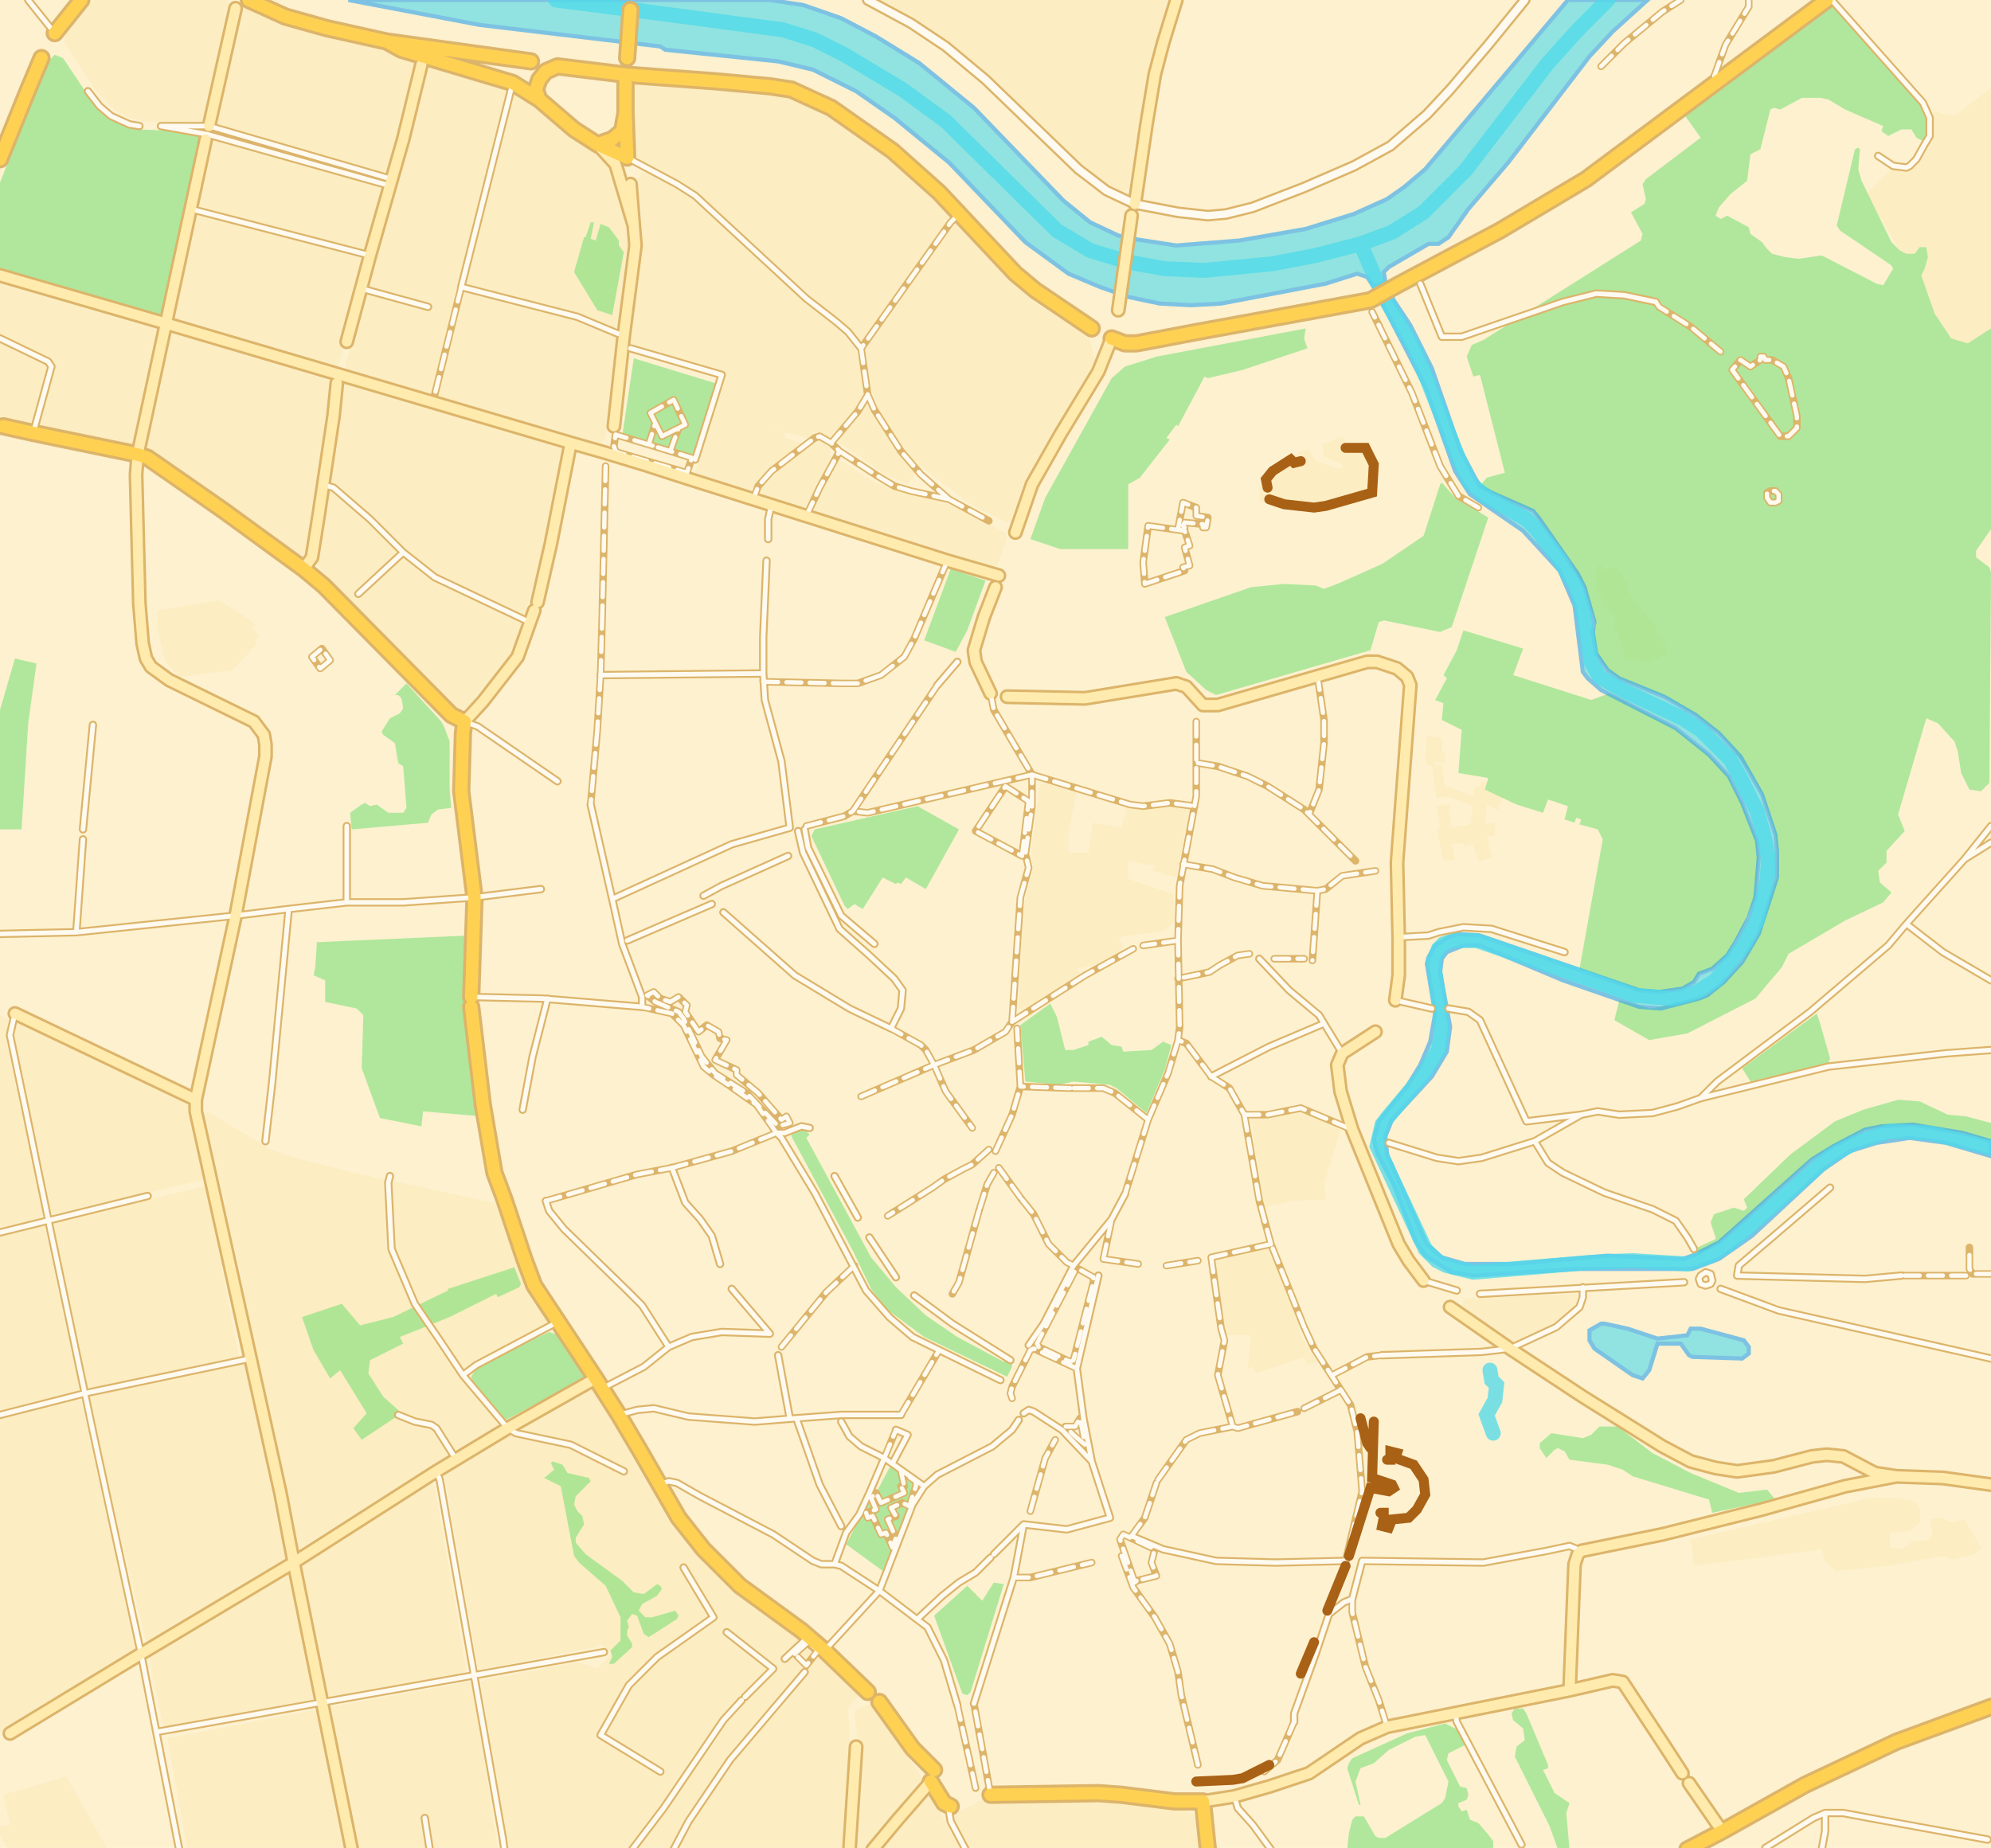
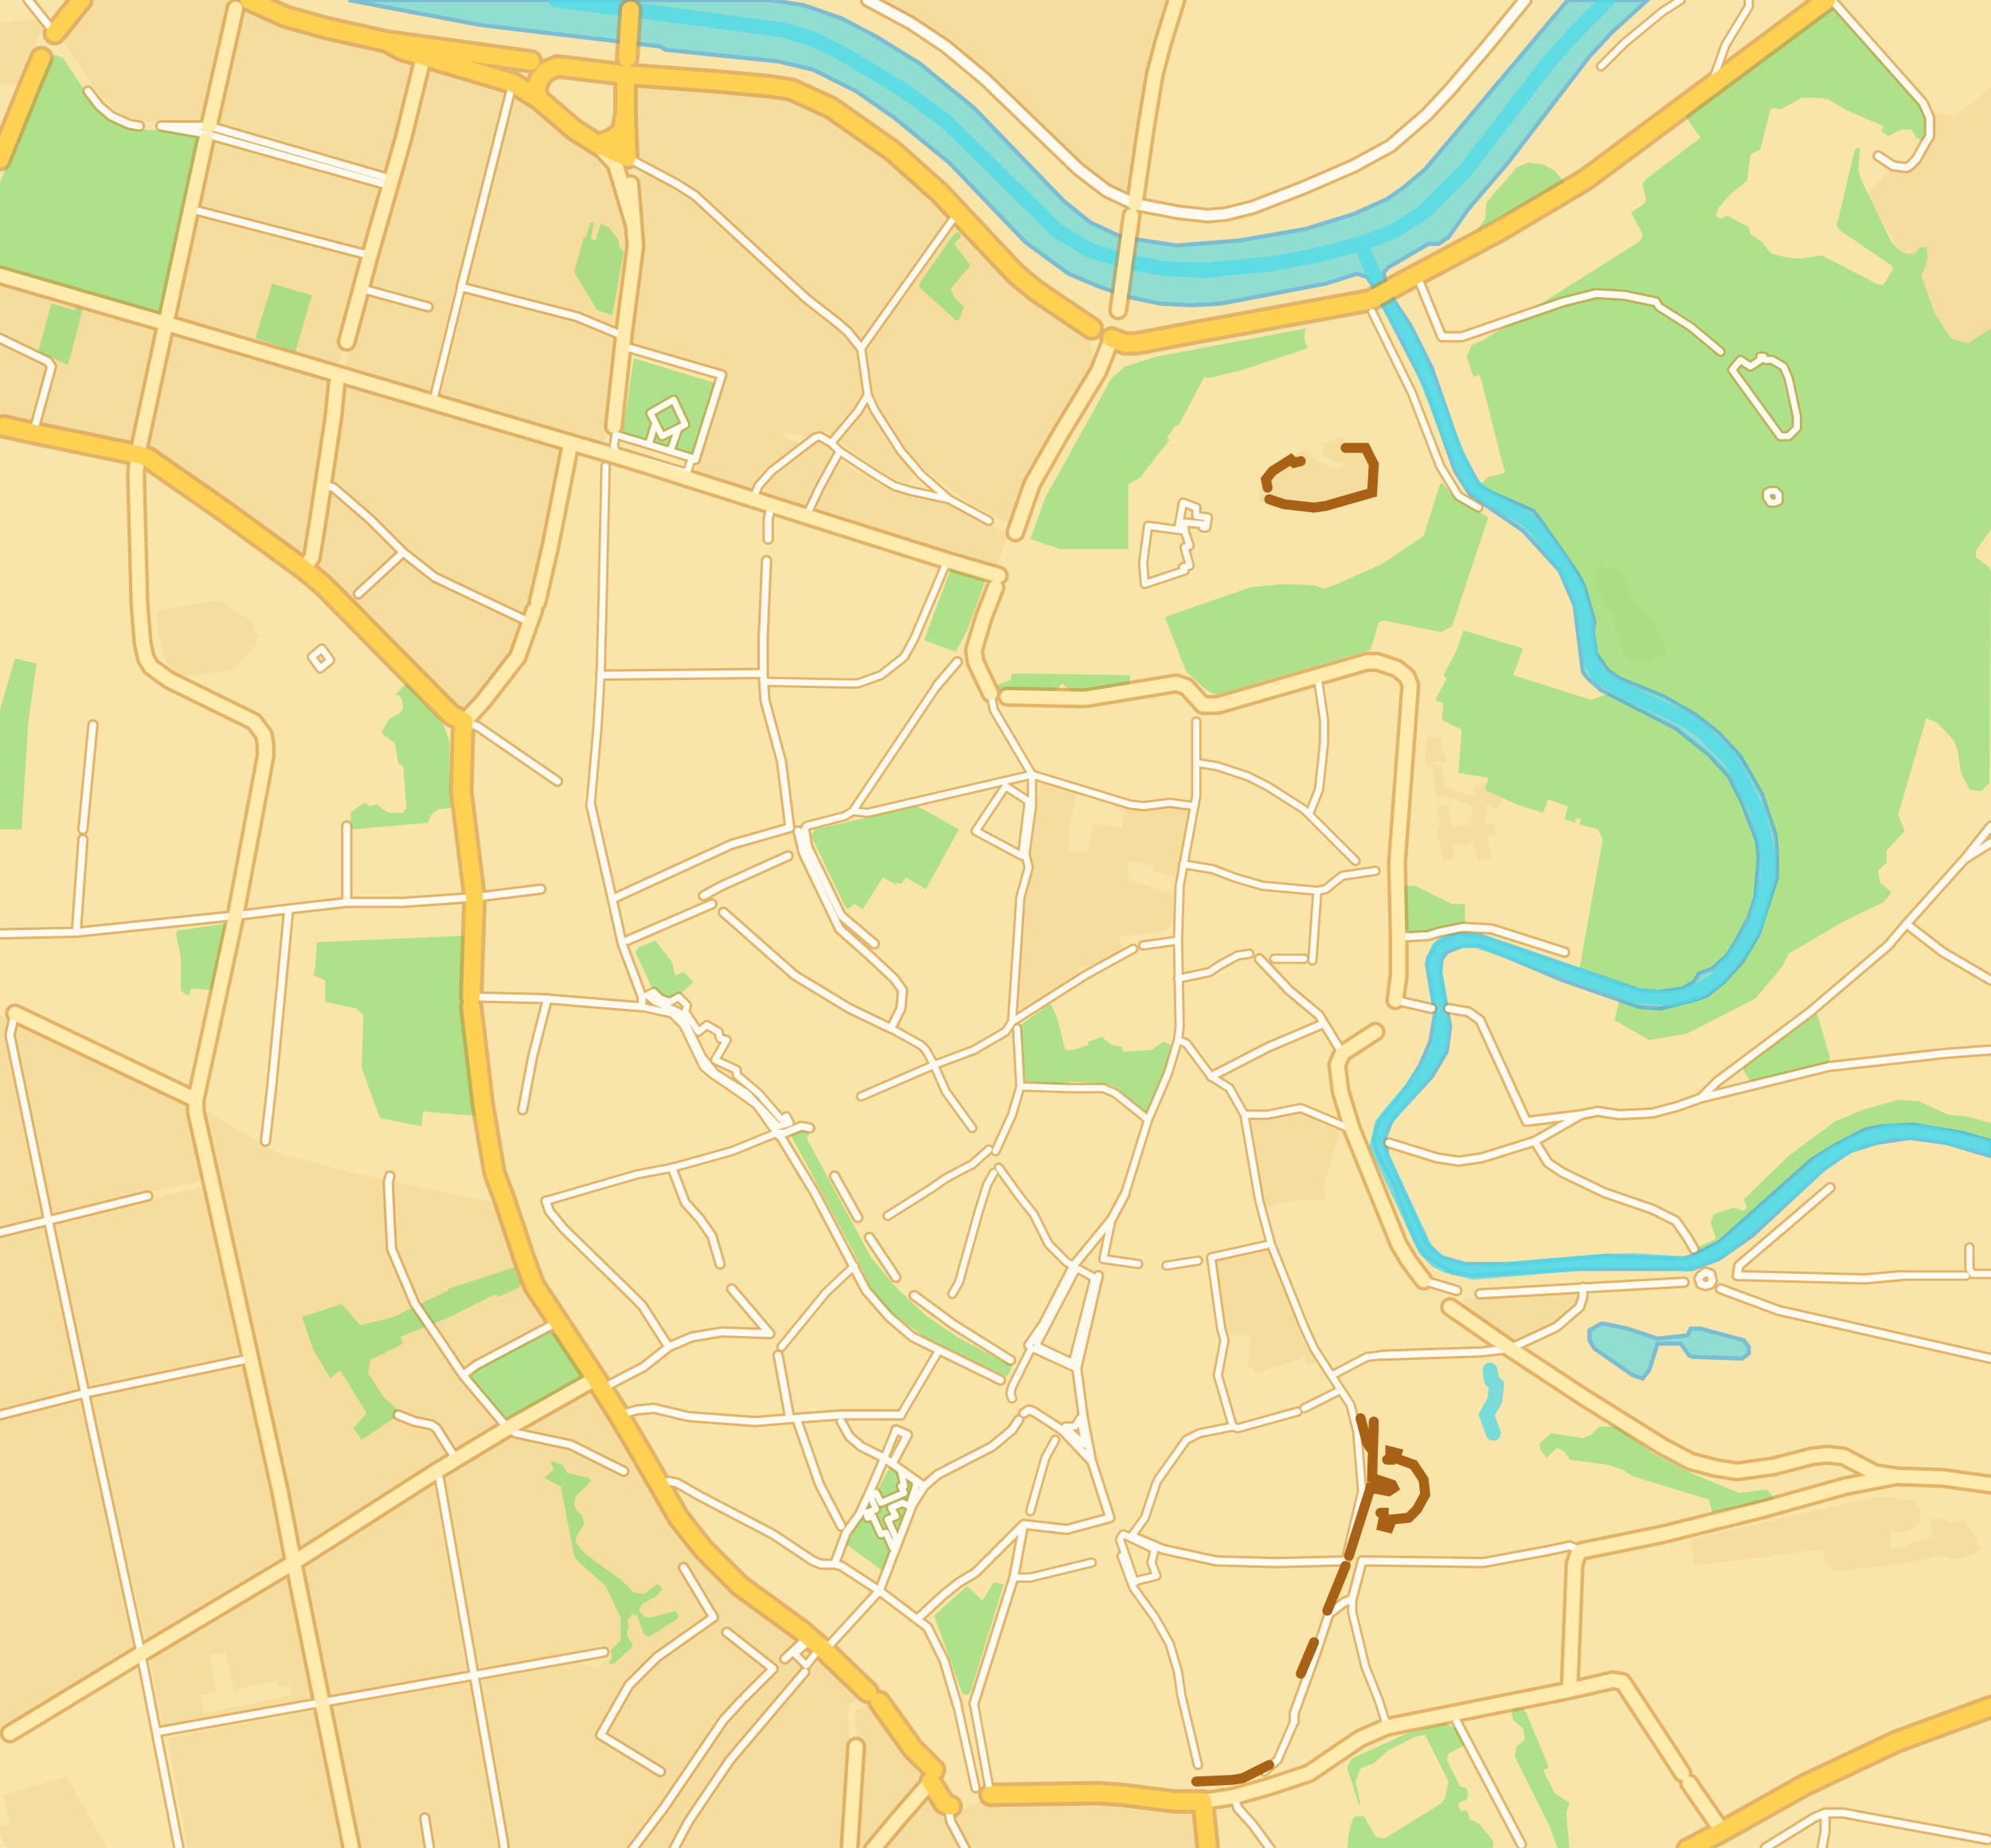
<svg xmlns="http://www.w3.org/2000/svg" viewBox="0 0 1200 1114" width="1200" height="1114">
-   <style>.pp{fill:#fdf1cf}.block{fill:#f9e4a9;opacity:.34}.sand{fill:#ecce8d;opacity:.55}.green{fill:#64de6a;opacity:.5}.grave{fill:#3ab055;opacity:.34}.plaza{fill:#ecce8d;opacity:.75}.water{fill:#4ddaea;opacity:.62;stroke:#2ea5ef;stroke-width:2.5}.river{fill:none;stroke:#4ddaea;stroke-width:9;stroke-linecap:round;opacity:.75}.cs,.rd{fill:none;stroke-linecap:round;stroke-linejoin:round}.cs{stroke:#dcb46a}.cs .r0{stroke-width:13}.cs .r1{stroke-width:11}.cs .r2{stroke-width:9}.cs .r3{stroke-width:7}.cs .r4{stroke-width:5}.cs .r5{stroke-width:4.5}.rd .r0{stroke:#ffd152;stroke-width:9}.rd .r1{stroke:#ffd152;stroke-width:7.5}.rd .r2{stroke:#ffebad;stroke-width:6}.rd .r3{stroke:#fffaf0;stroke-width:4.4}.rd .r4{stroke:#fffaf0;stroke-width:2.8}.rd .r5{stroke:#fffaf0;stroke-width:2.6;stroke-dasharray:9 5}.rail{fill:none;stroke:#957128;stroke-width:4}.tie{fill:none;stroke:#fffaf0;stroke-width:2.2;stroke-dasharray:7 7}.wall{fill:none;stroke:#a86115;stroke-width:6;stroke-linecap:round}</style>
+   <style>.pp{fill:#f9e4a9}.block{fill:#ecce8d;opacity:.34}.old{fill:#ecce8d;opacity:.62;stroke:#ce8327;stroke-width:4;stroke-dasharray:14 8}.sand{fill:#ecce8d;opacity:.55}.green{fill:#64de6a;opacity:.5}.grave{fill:#3ab055;opacity:.34}.plaza{fill:#ecce8d;opacity:.75}.water{fill:#4ddaea;opacity:.62;stroke:#2ea5ef;stroke-width:2.5}.river{fill:none;stroke:#4ddaea;stroke-width:9;stroke-linecap:round;opacity:.75}.cs,.rd{fill:none;stroke-linecap:round;stroke-linejoin:round}.cs{stroke:#ce8327;opacity:.5}.cs .r0{stroke-width:16.89}.cs .r1{stroke-width:14.78}.cs .r2{stroke-width:12.14}.cs .r3{stroke-width:9.5}.cs .r4{stroke-width:6.97}.cs .r5{stroke-width:6.33}.rd .r0{stroke:#ffd152;stroke-width:11.61}.rd .r1{stroke:#ffd152;stroke-width:10.03}.rd .r2{stroke:#ffebad;stroke-width:7.92}.rd .r3{stroke:#fffaf0;stroke-width:5.91}.rd .r4{stroke:#fffaf0;stroke-width:4.01}.rd .r5{stroke:#fffaf0;stroke-width:3.59}.rail{fill:none;stroke:#957128;stroke-width:4.22}.tie{fill:none;stroke:#fffaf0;stroke-width:2.32;stroke-dasharray:7 7}.wall{fill:none;stroke:#a86115;stroke-width:6;stroke-linecap:round}</style>
  <defs>
    <path id="r5" d="M476 677l-2-4-3 2-14-16-13-11 0-3-13-6 7-12-4-1-1-4-7-4-5 4-8-12 1-4-5-5-5 3-6-2-4-4-4 2 5 4 14 6 3 4 11 23 8 10 19 12 19 20 7-2M525 903l3 7-6 2 1 3 3-1 5 11 3-1 4 9 2-6-5-11 5-2-3-5 7-3 4 2 4-12 0-3-9-6 2 9-2 0 2 4-14 6-3-6-3 3M811 941l10-42-3-36-4-16-22-34-6-13M1049 217l6 4 6-4 0-2 2 0 1 2 4 0 7 4 3 7 5 23 0 7-5 5-5 0-29-40 5-6M626 812l-1-2 23-44 2-1 9 5 0 3-12 47-2 1-19-9M721 435l0 45-10 54-1 33M616 516l4-33-14-9-18 27 28 15M391 268l-20-6-1 7 1 3 2 1 41 12 3-9-26-8M692 317l22 3 3 9-3 1 3 11-4 1 1 2-24 8-1-13 3-22M622 467l-99 23-9-1M868 281l-17-44-24-49M578 129l-5 5-54 76M712 1022l-2-14-5-17-9-16-13-18-7-19M514 489l51-76M365 281l-2 89M794 407l4 27 0 14-3 28-6 15M752 468l12 6 22 14 31 31M685 953l-1 1-9-26 2-3 19 9-2 8 3 8-12 3M815 964l0 8 8 33 8 20 5 16M766 750l-7-26-9-52M610 616l5-75M615 541l5-18-2-8 4-29 0-19M278 173l-17 69M714 318l-1-1 1-2 11 1 0 2 2 0 1-6-7-1 0-5-8-3-3 16 4 1 0-2M750 672l14 0 20-4 31 13M405 704l36-10 27-11M471 812l27-33 17-16M392 249l7 14 14-7-7-15-14 8M545 396l6-11 20-47M404 272l5-14-10 5-4-8-4 13 13 4M965 40l14-14 23-19 11-7M622 467l59 18M736 801l2 7-4 21 9 31M710 567l1 52-1 8M523 238l4 9 16 25 12 14M1054 0l0 4-14 23-9 25M329 724l55-16M439 654l-9-6-6-5-12-25-7-7M597 418l2 10 23 39M597 1082l-10-55M563 642l24-9 19-11 4-6M786 800l-20-50M647 763l-4-2-11-11-9-18-8-10M590 730l-12 43-4 7M692 675l-20-16-7-3-20 0M654 588l-44 28M710 627l-6 20-12 28M577 1028l11 50M744 529l17 5 33 3M506 272l23 15 10 6 10 3M998 182l2 3 19 12 18 15M611 951l10 0 37-9M519 661l44-19M692 675l-14 45M460 411l48 1M621 911l9-32 6-11M543 853l23-39M360 440l-4 45M647 865l7 6-3-16-3 5-6 0 5 5M563 642l7 16 16 22M501 267l-7-4-3 1-26 20M523 238l-6 10-16 19 5 5M486 311l8-17 12-22M730 758l6 43M722 1064l-10-42M600 694l10-22 5-17M468 683l-12-17-17-12M794 537l-3 42M743 860l3 1 36-10M681 485l8 1 16-2 15 2M479 997l8-7 6 5-7 9-7-7M1185 769l-39 0M698 892l17-24 8-4M363 370l-1 37M730 758l36-8M762 1068l8-7 10-23M891 306l-12-7-11-18M682 926l8-11 7-21M615 655l-2-35M563 642l-5-9-3-3-18-10M623 813l-2 1-11 22-1 4 1 3M803 829l21-11 9-1M683 572l-29 16M362 407l-2 33M713 521l18 3 13 5M730 649l11 7 9 16M562 716l-27 17M199 398l-6 5-5-7 6-5 5 7M722 460l12 2 18 6M730 649l-15-20-5-2M645 656l-30-1M486 498l23-6 5-3M649 825l-26-12M519 210l4 28M1200 768l-11 0-2-3 0-13M572 301l24 13M735 582l-6 4-19 4M786 849l22-11M665 759l5-24M508 412l9 0 14-5M599 707l-4 7-5 16M549 296l23 5M1070 303l-3 0-2-3 0-3 2-1 3 0 2 2 0 4-2 1M555 286l17 15M384 708l21-4M615 722l-13-18M665 759l21 3M710 567l-21 3M580 705l-11 6-7 5M723 864l20-4M753 575l-7 1-11 6M596 693l-10 9-6 3M465 284l-8 9-3 8M809 528l20-3M703 763l19-3M809 528l-10 8-5 1M533 879l7-17M405 611l-18-4M768 578l18 0M531 407l14-11" />
    <path id="r4" d="M95 1044l269-48M263 887l2 5 38 216 1 7M1037 777l35 13 128 29M1132 94l9 6 8 1 2-1 4-4 5-9 3-5 0-11-4-9-55-62M142 552l-96 10-46 1M430 975l-34 24-17 17-17 30 36 22M614 856l-4 6-12 10-33 17-8 7-7 11-20 52M378 95l30 16 11 7 67 62M85 997l-29-134M869 203l12 0 61-21 20-5 17 1 19 4M406 1115l9-17 25-37 45-53M56 863l-27-128M309 50l-31 123M436 550l43 38 33 20 25 12M892 780l123-7M925 688l8 13 9 6 25 12 29 10 14 7 7 10 4 7M108 1115l-23-118M460 384l0 22 1 16 10 37 5 40M369 542l72-33 35-10M236 108l-110-32M125 81l110 31M286 541l-43 3-34 0-35 4M447 1025l-11 12-36 53-19 25M932 935l-38 7-73-1M115 126l108 28M811 941l-42 1-36-1-32-7M464 804l-29-1-18 3-14 6-15 12-25 13M468 683l3 3 20 33 31 59M373 853l11-3 10-1 21 5 40 3 25-2M174 548l-10 105M387 607l-60-5-43-1M51 840l100-21M278 173l70 18 24 10 4 1M1146 769l-22 2-77-2M522 778l14 16 14 12 53 26M362 407l98-1M89 721l-89 22M917 1112l-39-74-1-6M481 501l3 13 22 46 18 16M920 676l-28-61-7-5-12-2M243 333l19 15 57 27M530 959l29 22 10 20 8 27M1025 662l10-10 56-42M527 569l-20-17-20-41-2-11M1025 662l77-19M867 562l15-3 17 1 44 14M1091 610l47-40 11-13M833 817l60-2 17-2M798 617l-33 14-35 18M306 861l5 3 33 7 32 16M953 672l10-2 13 2 20-1 15-4 14-5M329 724l2 6 9 11 38 37M1127 1096l71 13M1102 643l71-8M480 855l14 40 13 25M609 820l-35-22-23-17M29 735l-14-68M330 602l-9 35-6 32M280 435l8 3 48 33M279 829l8-6 49-26M56 437l-6 63M236 753l14 33 15 22M954 776l0 6-2 6-14 12-28 13M1200 591l-29-17-22-17M587 1027l18-57M356 485l13 57M380 210l55 16M475 516l-40 18-11 6M649 825l13-56M15 667l-9-43 3-13M50 506l-4 56M429 545l-51 22M647 763l-18 35-9 13M798 617l-3-5-18-15-18-19M537 620l6-12 1-11-5-7-15-14M617 919l26 3 26-7M678 720l-8 15-23 28M419 277l16-51M51 840l-51 13M1149 557l35-39M530 959l-33 36M466 925l-44-23M879 700l14-2 32-10M240 853l10 4 10 2 3 2 12 19M1068 746l35-30M462 338l-2 46M209 544l0-46M235 709l-1 4 2 40M837 689l29 9 13 2M780 1038l0-5 13-36M503 943l-8 0-5-2-24-16M378 778l9 9 16 25M793 997l8-24 9-7 5-2M1100 1093l-7 3-29 18M218 174l40 11M279 829l27 32M20 261l11-40M375 569l12 32 0 6M286 541l40-5M84 76l-6-1-11-5-7-6-7-9M744 1083l2 7 9 10 11 15M476 855l-7-38M243 333l-27 25M466 1006l-28-22M669 915l-11-34M405 704l8 21 9 10M194 292l7 2 22 19M31 221l-2-3-29-14M543 853l-36 0M430 975l-18-30M441 777l23 27M164 653l-4 35M507 857l5 9 7 6 14 7M856 171l13 32M578 954l-10 8-15 14M953 672l-33 4M1047 769l1-6 20-17M611 951l6-32M174 548l-32 4M925 688l28-16M530 959l-23-15-4-1M422 735l7 10 5 17M653 855l-4-30M573 1089l-1 3 1 6 9 17M126 76l-29 0M557 896l-24-17M540 770l-16-24M223 313l20 20M97 76l28 5M517 734l-14-25M510 924l8-11 6-13M369 542l6 27M480 855l27-2M1100 1093l11 0 16 3M658 881l-5-26M1173 635l27-2M422 902l-14-8-5-1-5 2M640 862l-17-11-3-1-3 2M658 881l-18-19M538 882l9-17-7-3M1200 498l-16 20M33 20l-16-20M1024 771l1 3 3 1 3-1 1-2-1-4-3-1-3 2-1 2M617 919l-18 18M265 808l14 21M597 939l-9 9-10 6M815 964l6-23M843 565l18-1 6-2M524 900l9-21M466 1006l-17 17M486 180l18 14M863 608l-22-5M953 935l-7-3-14 3M468 683l5 0 10-4 5 1M1098 1115l2-11 0-11M504 194l7 6 8 10M809 635l-11-18M878 778l-20-6M701 934l-19-8M465 304l-2 9 0 12M605 970l6-19M510 924l-7 19M488 986l-15 14M1184 518l16-10M256 1096l3 19M565 413l12-14" />
    <path id="r3" d="M728 130l11-1 16-4 31-12 30-13 22-12 22-19 14-15M523 0l26 14 21 14 24 20 28 27M684 123l26 5 18 2M650 102l17 13 17 8M622 75l28 27M874 54l23-27M897 27l22-27" />
    <path id="r2" d="M118 663l0 7 51 230 8 42M100 195l244 72M177 942l35 173M416 289l155 49M848 408l2 5-2 27-6 80 1 45M954 842l48 30 17 9 15 4 13 2 22-3M734 425l90-26 6 0 12 4 6 5M9 611l109 52M124 84l-24 111M142 552l-24 111M836 1041l110-22M359 831l-53 30-43 26M84 364l2 24 2 9 3 5 11 8 51 25M715 414l-6-2-55 9-47-1M177 942l-92 55M0 166l100 29M263 887l-86 55M815 681l28 69 6 10 9 12M344 267l-12 61-8 35M160 456l-18 96M85 997l-79 48M83 274l-1 12 2 78M946 1019l3-76 2-6 2-2M100 195l-17 79M322 368l-10 28-21 27-11 12M765 1077l24-8 31-21 16-7M946 1019l26-6 6 1 25 38M142 5l-16 71M829 622l-20 13-3 7 2 16 7 23M376 202l7-54-1-12M516 1053l-4 62M1002 925l60-15M192 311l9-60M674 187l8-57M370 257l6-55M360 87l11 12 11 37M209 206l14-52M910 813l44 29M1062 910l50-14M691 75l5-30 5-19M953 935l49-10M684 123l7-48M243 84l11-45M1143 890l-13-2-19-10-10-1M639 262l23-38M874 788l36 25M223 154l12-42M843 565l0 23-2 15M1018 1075l20 29M622 292l17-30M183 343l5-7 4-25M1069 884l23-6 9-1M571 338l31 9M1112 896l31-6M612 321l10-29M541 1097l20-23M235 112l8-28M388 280l28 9M1171 891l29 4M597 418l-9-19-1-7M1143 890l28 1M701 26l8-26M382 136l-2-25M153 435l6 8 1 6 0 7M365 273l23 7M715 414l10 11 9 0M526 1115l15-18M344 267l21 6M744 1083l21-6M1003 1052l11 17M662 224l8-20M587 392l6-20M201 251l2-20M593 372l7-18M725 1086l19-3" />
    <path id="r1" d="M872 156l32-17 52-31 145-108M477 54l24 11 37 26 28 25 46 49 12 10M183 343l12 10 77 78 8 4M1088 1076l55-26 57-21M304 723l-6-16-7-41-7-59M722 200l104-19M233 25l9 5 67 20 16 10M497 995l-14-12-37-27-22-22M320 37l-87-12M359 831l-37-56-6-16M597 1082l65-1 14 1M424 934l-15-19-23-40M20 261l63 13M286 541l-8-64M83 274l6 2 46 32M284 601l2-60M135 308l48 35M1038 1104l50-28M377 45l54 4M670 204l8 3 7 0 37-7M150 0l22 10 25 7M676 1082l32 4 17 0M431 49l33 3 13 2M0 96l17-42M325 60l21 18 14 9M278 477l1-35 1-7M377 45l-41-5M624 175l34 23M316 759l-12-36M197 17l36 8M523 1020l-26-25M550 1054l-20-28M842 172l30-16M725 1086l3 29M378 35l2-29M360 87l9-3 6-5 2-11M378 95l-1-27M336 40l-7 3-4 5-2 6 2 6M386 875l-13-22M33 20l16-20M373 853l-14-22M1017 1115l21-11M377 68l0-23M17 54l8-19M561 1074l8 13 4 2M360 87l18 8M826 181l16-9M563 1067l-13-13M2 257l18 4" />
  </defs>
  <rect class="pp" width="1200" height="1114" />
-   <path class="block" d="M290 1015l16 100 204 0 3-57-2-29 6-6 0-4-33-33-35-26-30-27-12-16-24-42-25-38-3-1-85 51-2 2 20 116 4 1 67-13 3-2 7 6-9 9-11-4-58 11-1 2ZM210 224l-2-3 50-179 1-2 3 0 40 10 16 9 9 10 13 10 24 13 3 3 4 8 9 36 0 7-7 50 0 15-8 53-2 2-4 3-2-1-147-44ZM213 707l89 19 10 36 5 10 14 24 0 7-39 18-7 7 0 5 20 23-125 78-2-1-31-156 52-14-2-7 6-2-4-13 12-3-2-7 1-8 3-16ZM145 8l1-3 4 0 18 9 81 21 4 3-49 182-1 2-100-30 42-184ZM194 344l-4-5 0-3 17-106 131 38 1 1 0 4-14 69-17 54-22 28-3 2-5 1-4-1-5-3-56-58-4-5-15-16ZM519 206l-94-85-15-12-24-13-4-3-1-6 0-33 2-3 5-2 75 6 17 4 24 12 17 11 17 13 34 33 1 5-51 72-3 1ZM576 134l2 0 10 11 21 22 3 6 14 11 30 18 4 16-2 6-42 70-7 20-2 1-22-11-25-19-13-11-16-24-7-18-2-22 54-76ZM0 855l46-11 3 1 33 150-82 49ZM172 940l-80 50-4-1-35-145 0-2 29-6 8 42 17-4 0 2 50-10 15 74ZM704 0l-11 38-13 76-5 2-7-2-11-8-74-69-21-17-36-20ZM101 200l3-1 97 29-16 106-2 3-5-1-92-65 0-4 15-67ZM483 267l-31 29-33-11 17-60-58-17 9-72-3-27 3-5 3 0 6 2 19 11 73 68-21 9-3 3 1 1-2 5-2-1-12 31 5 2-2 11 8 2-3 9 16 4 0 3 10 3ZM59 836l-6 1-2-2-20-98 93-22 20 103-85 18ZM260 894l2 2 19 111-2 2-81 14-2-2-15-78 77-49 2 0ZM31 732l93-21-9-44-3-4-101-46-3 3-1 6 22 105 2 1ZM285 1015l15 100-85 0-17-84 1-2 84-15 2 1ZM662 581l16-7-4-9 28-4 6-6-1-16-27-9 0-11 16 3-1 3 14 4 8-42-14-2-14 2-10-1-3 13-17-3-3 18-12 0 0-13 5-24-22-5-6 46 2 3-7 30-2 57 4 1 33-21-2-4 13-3ZM193 1034l16 81-96 0-12-67 88-17 4 3ZM0 169l97 29-17 71-2 1-78-17ZM1200 198l-14 9-10-3-10-15-8-23 2-4 2-7-1-6-4 0-3 4-5 0-4-2-20-34 15-15 9 1 12-13 3-23 14 3 22-17ZM39 26l0-5 17-21 81 0 3 3-14 64-3 7-4 1-33-2-8-2-8-4-12-12-19-29ZM98 1040l-8-42 82-49 3 0 15 75-90 17-2-1ZM126 684l-1 0-3-11 3-3 38 23 15 5 35 9-3 16-1 8 2 7-12 3 4 13-6 2 2 7-52 14-21-93ZM529 1115l30-35 10 17 23-12 5-1 70-1 49 9 4 2 1 3 2 18ZM1019 928l109-25 13 0 13 2 3 5 0 8-6 5-12 1 0 9 7 1 7-5 8 0 4-4-2-9 7-1 6 3 8-2 10 17-4 4-13 3-6-2-34 6-31 3-6-6-2-7-77 10-2-16ZM484 263l-27-6 3-9-8-2 2-11-5-2 12-31 2 1 2-5-1-1 3-3 21-9 17 13 10 12 4 9 2 13-1 9-17 23-4 0-5-3-7 4-3-2ZM0 745l24-7 3 2 21 97-2 2-46 11ZM492 309l105 33 4-1 6-17-2-3-23-13-25-9-21-5-9-3-20-13-3 1-14 26 0 2 2 2ZM82 836l64-14 2 2 9 42-50 10 0-2-17 4-8-42ZM787 811l-5-11 3 0-20-47-33 6 7 46 15 0-2 20 3-1 2 4 29-10 2 5 6-2-7-10ZM761 728l-7-55 18-1 12-2 24 11-10 33 1 9-20 1-18 4ZM525 1027l4 3 28 44-34 41-9 0 4-59-3-21 1-4 9-4ZM156 383l-2 3 1 2-15 16-32 4-8-9-5-19 0-12 37-6 19 12 3 3-2 2 4 4ZM784 272l5-1 4 7 14 5 2-1 0-2-11-5-1-7 12-5 4 6 11 0 5 11-2 17-27 9-8 1-18-1-15-4 0-8 2-4 23-18ZM5 1115l-5-9 0-5 6-1-4-18 38-11 25 44ZM0 740l24-5 2-4-22-102 1-14-5-3ZM863 462l3 19 6-1 16 6-2 11-11 2-2-12 1 0 0-2-8 1 2 13-2 1 4 19 7-1-2-9 7-1 0 2 5-1-1-2 1 0 4 12 8-2-3-13 5 0 0-8-6 1 1-12 7 3 3-8-11-4 1-4-3-1-1 3-3 0-1 6-17-6-2-13-5 0 1-2 6 1 0-6-2 0 0-9-9-1-1 15 1 0 0 2 4 1-1 0ZM951 780l-2 7-12 12-26 11-27-19-3-4 1-3 1-1 68-3ZM962 342l3-2 2 4 7-3 1 2 7 10-2 2 13 17 5 5 1 6 6 8-2 4-9 4-14-2-5-16-3-1 2-5-12-20 0-13ZM131 986l-3-8 31-19 14 4 3 3 11 56-11 2-1-8 1 0-2-11-2 1-3-14-7 1-1-6 11-2-3-13-2-1-2 6-6-3 2-6-2 0-3 2 2 3-4 2-2-3-3 2 1 2-2 2-1-1-16 9ZM522 244l3 0 15 26 12 15-5 7-15-7-27-19 17-22ZM458 298l24 8 4-1 16-28-2-3 1-5-6-5-3 1-23 19-11 11 0 3Z" />
-   <path class="green" d="M1200 198l-14 9-10-3-10-15-8-23 2-4 2-7-1-6-4 0-3 4-5 0-4-2-5-5-18-37-2-7 1-12-1-1-2 1-11 46 2 3 31 21 1 2-6 10-4-1-33-17-14 2-8-1-8-2-3-3-3-4-7-5-1-4-13-7-4 2-3-2 2-5 7-8 10-8 2-16 6-3 6-24 2-1 4 1 13-7 11 0 5 1 10 6 23 10-1 3 4 3 8-4 6 0 3 5 4 2 3-3 0-11-2-5-56-64-89 67 10 14-33 25-2 3 2 9-1 3-8 5 7 13-1 4-95 60-7 3-3 7 4 12 4-1 15 59-11 3-4 5 7 4 25 11 22 30 9 16 7 23-2 4 2 13 7 10 7 5 27 11 19 11 14 11 9 10 9 13 8 14 8 24 1 10 0 16-11 34-10 17-11 12-10 8-5 2-29 6-19-5-3 12 21 12 23-4 41-21 16-19 4-8 34-20 23-11 5-6-7-6-1-7 5-5 0-7 11-12-4-10 17-58 7 3 10 11 2 6 2 13 5 10 7 1 5-5 1-127-1-3-8-6 0-4 9-13ZM970 418l40 21 20 16 12 13 8 16 9 23 1 10-2 24-8 19-9 16-9 8-8 3-3 5-7 4-14 2-12-1-36-13 14-78-3-6-11-3 1-3-3-1-1 3-6-2 2-8-12-4-3 8-16-5-19-9 2-7-18-3 2-26-12-6 1-10-5-2 7-13-2-2 8-15 4-12 36 11-6 16 44 14 3 1 11-4ZM0 163l98 27 24-107-6-3-10-1-23-1-11-3-14-10-20-30-5-2-4 4-29 73ZM774 352l-20 2-52 18 13 33 12 11 6 3 93-27 5-17 3-1 34 7 7-3 22-66-20-12-8-9-1 1-10 31-25 17-27 12-8 3-5-2-19-1ZM282 564l-91 4-1 15-1 5 7 3 0 13 19 4 4 4-1 32 11 30 25 5 1-9 35 3-8-45-2-21 2-43ZM697 215l90-17-1 6 2 6-39 13-21 5-2-1-16 30-1-1-6 8 2 1-18 23-7 4 0 39-41 0-18-6 9-25 40-72 8-7 19-6ZM314 774l-1 2-13 6-1-2-28 14-30 12 2 4-20 10-1 8 9 14 10 9-2 3-21 14-5-7 8-9-16-26-6 5-10-17-7-20 24-8 11 13 20-5 33-16 0-1 40-13 4 10ZM509 546l2 2 4-3 5 3 12-19 8 4 1-1 2 1 3-4 12 7 20-36-25-14-62 14-2 4 20 42ZM642 633l5 0 9-3 0-2 8-3 6 5 6 1 1 3 17-1 7-5 5 2-4 15-11 26-18-15-4-2-22-2-9 2-20-2-3-34 18-13 4 8 5 20ZM238 419l7-7 21 23 2 4 3 8 0 29 1 11-8 1-4 3-2 5-46 4-1-10 7-5 2-1 3 2 4-1 7 5 9 0 2-3-2-25-3-2-2-12-7-5-1-2 5-8 6-3 2-3-1-6-2-2-2 0ZM897 1106l3 4 0 5-88 0 1-10 2-8 2-2 5 0 7 12 2 1 4 0 34-21 2-3 2-10-14-28-6 1-16 8-9 8-8 3-3 8 3 14-1 0-7-22 1-3 2-3 33-15 23-6 8 4 4 9-10 5-1 4 8 16 4 1 1 4-1 3-5 2 0 2 2 3 3-1 2 6 5 2 6 7ZM382 216l49 15-14 45-42-13 7-47ZM1200 688l-17-5-30-5-19 1-10 2-19 10-13 8-56 50-12 7-1-4 11-5 0-1-3-9 2-5 12-4 6 2 2-2-2-5 28-27 27-20 17-7 21-6 13 1 17 8 11 1 15 4ZM975 860l-11 0-5 5-5 2-19-3-7 6 0 3 4 6 5-5 2-1 4 2 3 5 23 3 9 3 6 4 46 14 2 8 38-8-5-6-17 2-29-12-23-12-21-16ZM352 831l0-3-15-23-6-2-39 18-5 4-3 5 1 3 20 23 47-25ZM488 684l-2 2 39 72 15 18 18 17 19 13 28 15 1-2 4 2 0 3-3 6-50-24-23-17-9-12-11-23-37-69 0-1 7-4 4 4ZM22 400l-13-3-9 31 0 72 13 0 4-64 5-36ZM279 567l-17 1 0 1 2 3-2 2-3 0-6 6-4 0-2 2 0 2 1 8 5 1 2 3 0 5-1 2-6 1 0 3 1 2 5-1 0 5 3 3 4 2-7 3-5-2-1 3 5 8 6-2 10 3 4-2 4-13-1-18 2-4 1-27ZM338 896l-10-5 6-5-2-4 1-1 6 2 3 5 13 3 1 2-9 9-1 5 2 4 3 3 1 5-5 8 0 3 6 7 22 16 7 7 6 1 8-6 2 1 1 2-3 4-9 5-1 2-1 2 4 4 4 0 14-4 2 3-1 2-17 11-3-2-4-11-3-1-3 4 1 4-1 2 0 3 3 5 0 2-11 10-3 0 2-4-1-4 6-6 0-14-9-19-16-14-3-4-8-42ZM580 1021l-17-47 20-18 9 9 7-11 6 1-20 65-2 2-3-1ZM510 931l14-27 4-4 8-15 2-1 14 9 0 3-20 51-22-16ZM362 135l5 2 6 8 0 3 3 4-7 38-9-3-14-23 6-21 1 0 3-9 2 0-2 10 3 1 3-10ZM1097 617l-2-6-45 33 5 8 47-11 1-3-6-21ZM576 393l-19-7 16-43 21 7-11 30-7 13ZM946 1087l-2 6 2 22-7 0-5-14-21-42 1-6 5-4-1-7-6-5-1-4 2-3 5 0 2 3 13 31 0 2-3 1 7 14 9 6Z" />
+   <path class="block" d="M290 1015l16 100 204 0 3-57-2-29 6-6 0-4-33-33-35-26-30-27-12-16-24-42-25-38-3-1-85 51-2 2 20 116 4 1 67-13 3-2 7 6-9 9-11-4-58 11-1 2ZM210 224l-2-3 50-179 1-2 3 0 40 10 16 9 9 10 13 10 24 13 3 3 4 8 9 36 0 7-7 50 0 15-8 53-2 2-4 3-2-1-147-44ZM213 707l89 19 10 36 5 10 14 24 0 7-39 18-7 7 0 5 20 23-125 78-2-1-31-156 52-14-2-7 6-2-4-13 12-3-2-7 1-8 3-16ZM145 8l1-3 4 0 18 9 81 21 4 3-49 182-1 2-100-30 42-184ZM194 344l-4-5 0-3 17-106 131 38 1 1 0 4-14 69-17 54-22 28-3 2-5 1-4-1-5-3-56-58-4-5-15-16ZM519 206l-94-85-15-12-24-13-4-3-1-6 0-33 2-3 5-2 75 6 17 4 24 12 17 11 17 13 34 33 1 5-51 72-3 1ZM576 134l2 0 10 11 21 22 3 6 14 11 30 18 4 16-2 6-42 70-7 20-2 1-22-11-25-19-13-11-16-24-7-18-2-22 54-76ZM0 855l46-11 3 1 33 150-82 49ZM172 940l-80 50-4-1-35-145 0-2 29-6 8 42 17-4 0 2 50-10 15 74ZM704 0l-11 38-13 76-5 2-7-2-11-8-74-69-21-17-36-20ZM101 200l3-1 97 29-16 106-2 3-5-1-92-65 0-4 15-67ZM483 267l-31 29-33-11 17-60-58-17 9-72-3-27 3-5 3 0 6 2 19 11 73 68-21 9-3 3 1 1-2 5-2-1-12 31 5 2-2 11 8 2-3 9 16 4 0 3 10 3ZM59 836l-6 1-2-2-20-98 93-22 20 103-85 18ZM260 894l2 2 19 111-2 2-81 14-2-2-15-78 77-49 2 0ZM31 732l93-21-9-44-3-4-101-46-3 3-1 6 22 105 2 1ZM285 1015l15 100-85 0-17-84 1-2 84-15 2 1ZM662 581l16-7-4-9 28-4 6-6-1-16-27-9 0-11 16 3-1 3 14 4 8-42-14-2-14 2-10-1-3 13-17-3-3 18-12 0 0-13 5-24-22-5-6 46 2 3-7 30-2 57 4 1 33-21-2-4 13-3ZM193 1034l16 81-96 0-12-67 88-17 4 3ZM0 169l97 29-17 71-2 1-78-17ZM1200 198l-14 9-10-3-10-15-8-23 2-4 2-7-1-6-4 0-3 4-5 0-4-2-20-34 15-15 9 1 12-13 3-23 14 3 22-17ZM39 26l0-5 17-21 81 0 3 3-14 64-3 7-4 1-33-2-8-2-8-4-12-12-19-29ZM98 1040l-8-42 82-49 3 0 15 75-90 17-2-1ZM126 684l-1 0-3-11 3-3 38 23 15 5 35 9-3 16-1 8 2 7-12 3 4 13-6 2 2 7-52 14-21-93ZM529 1115l30-35 10 17 23-12 5-1 70-1 49 9 4 2 1 3 2 18ZM1019 928l109-25 13 0 13 2 3 5 0 8-6 5-12 1 0 9 7 1 7-5 8 0 4-4-2-9 7-1 6 3 8-2 10 17-4 4-13 3-6-2-34 6-31 3-6-6-2-7-77 10-2-16ZM484 263l-27-6 3-9-8-2 2-11-5-2 12-31 2 1 2-5-1-1 3-3 21-9 17 13 10 12 4 9 2 13-1 9-17 23-4 0-5-3-7 4-3-2ZM0 745l24-7 3 2 21 97-2 2-46 11ZM492 309l105 33 4-1 6-17-2-3-23-13-25-9-21-5-9-3-20-13-3 1-14 26 0 2 2 2ZM82 836l64-14 2 2 9 42-50 10 0-2-17 4-8-42ZM787 811l-5-11 3 0-20-47-33 6 7 46 15 0-2 20 3-1 2 4 29-10 2 5 6-2-7-10ZM761 728l-7-55 18-1 12-2 24 11-10 33 1 9-20 1-18 4ZM525 1027l4 3 28 44-34 41-9 0 4-59-3-21 1-4 9-4ZM156 383l-2 3 1 2-15 16-32 4-8-9-5-19 0-12 37-6 19 12 3 3-2 2 4 4ZM784 272l5-1 4 7 14 5 2-1 0-2-11-5-1-7 12-5 4 6 11 0 5 11-2 17-27 9-8 1-18-1-15-4 0-8 2-4 23-18ZM5 1115l-5-9 0-5 6-1-4-18 38-11 25 44ZM0 740l24-5 2-4-22-102 1-14-5-3ZM863 462l3 19 6-1 16 6-2 11-11 2-2-12 1 0 0-2-8 1 2 13-2 1 4 19 7-1-2-9 7-1 0 2 5-1-1-2 1 0 4 12 8-2-3-13 5 0 0-8-6 1 1-12 7 3 3-8-11-4 1-4-3-1-1 3-3 0-1 6-17-6-2-13-5 0 1-2 6 1 0-6-2 0 0-9-9-1-1 15 1 0 0 2 4 1-1 0ZM951 780l-2 7-12 12-26 11-27-19-3-4 1-3 1-1 68-3ZM962 342l3-2 2 4 7-3 1 2 7 10-2 2 13 17 5 5 1 6 6 8-2 4-9 4-14-2-5-16-3-1 2-5-12-20 0-13ZM131 986l-3-8 31-19 14 4 3 3 11 56-11 2-1-8 1 0-2-11-2 1-3-14-7 1-1-6 11-2-3-13-2-1-2 6-6-3 2-6-2 0-3 2 2 3-4 2-2-3-3 2 1 2-2 2-1-1-16 9ZM522 244l3 0 15 26 12 15-5 7-15-7-27-19 17-22ZM458 298l24 8 4-1 16-28-2-3 1-5-6-5-3 1-23 19-11 11 0 3ZM136 996l-10 2 5 22-10 2 2 11 53-11-1-6-7 1-1-4-23 5 0 2-3 0-5-24ZM0 13l24-1 2 4-14 35-12-1Z" />
+   <path class="green" d="M1200 198l-14 9-10-3-10-15-8-23 2-4 2-7-1-6-4 0-3 4-5 0-4-2-5-5-18-37-2-7 1-12-1-1-2 1-11 46 2 3 31 21 1 2-6 10-4-1-33-17-14 2-8-1-8-2-3-3-3-4-7-5-1-4-13-7-4 2-3-2 2-5 7-8 10-8 2-16 6-3 6-24 2-1 4 1 13-7 11 0 5 1 10 6 23 10-1 3 4 3 8-4 6 0 3 5 4 2 3-3 0-11-2-5-56-64-89 67 10 14-33 25-2 3 2 9-1 3-8 5 7 13-1 4-95 60-7 3-3 7 4 12 4-1 15 59-11 3-4 5 7 4 25 11 22 30 9 16 7 23-2 4 2 13 7 10 7 5 27 11 19 11 14 11 9 10 9 13 8 14 8 24 1 10 0 16-11 34-10 17-11 12-10 8-5 2-29 6-19-5-3 12 21 12 23-4 41-21 16-19 4-8 34-20 23-11 5-6-7-6-1-7 5-5 0-7 11-12-4-10 17-58 7 3 10 11 2 6 2 13 5 10 7 1 5-5 1-127-1-3-8-6 0-4 9-13ZM970 418l40 21 20 16 12 13 8 16 9 23 1 10-2 24-8 19-9 16-9 8-8 3-3 5-7 4-14 2-12-1-36-13 14-78-3-6-11-3 1-3-3-1-1 3-6-2 2-8-12-4-3 8-16-5-19-9 2-7-18-3 2-26-12-6 1-10-5-2 7-13-2-2 8-15 4-12 36 11-6 16 44 14 3 1 11-4ZM0 163l98 27 24-107-6-3-10-1-23-1-11-3-14-10-20-30-5-2-4 4-29 73ZM774 352l-20 2-52 18 13 33 12 11 6 3 93-27 5-17 3-1 34 7 7-3 22-66-20-12-8-9-1 1-10 31-25 17-27 12-8 3-5-2-19-1ZM282 564l-91 4-1 15-1 5 7 3 0 13 19 4 4 4-1 32 11 30 25 5 1-9 35 3-8-45-2-21 2-43ZM697 215l90-17-1 6 2 6-39 13-21 5-2-1-16 30-1-1-6 8 2 1-18 23-7 4 0 39-41 0-18-6 9-25 40-72 8-7 19-6ZM314 774l-1 2-13 6-1-2-28 14-30 12 2 4-20 10-1 8 9 14 10 9-2 3-21 14-5-7 8-9-16-26-6 5-10-17-7-20 24-8 11 13 20-5 33-16 0-1 40-13 4 10ZM509 546l2 2 4-3 5 3 12-19 8 4 1-1 2 1 3-4 12 7 20-36-25-14-62 14-2 4 20 42ZM642 633l5 0 9-3 0-2 8-3 6 5 6 1 1 3 17-1 7-5 5 2-4 15-11 26-18-15-4-2-22-2-9 2-20-2-3-34 18-13 4 8 5 20ZM238 419l7-7 21 23 2 4 3 8 0 29 1 11-8 1-4 3-2 5-46 4-1-10 7-5 2-1 3 2 4-1 7 5 9 0 2-3-2-25-3-2-2-12-7-5-1-2 5-8 6-3 2-3-1-6-2-2-2 0ZM897 1106l3 4 0 5-88 0 1-10 2-8 2-2 5 0 7 12 2 1 4 0 34-21 2-3 2-10-14-28-6 1-16 8-9 8-8 3-3 8 3 14-1 0-7-22 1-3 2-3 33-15 23-6 8 4 4 9-10 5-1 4 8 16 4 1 1 4-1 3-5 2 0 2 2 3 3-1 2 6 5 2 6 7ZM382 216l49 15-14 45-42-13 7-47ZM1200 688l-17-5-30-5-19 1-10 2-19 10-13 8-56 50-12 7-1-4 11-5 0-1-3-9 2-5 12-4 6 2 2-2-2-5 28-27 27-20 17-7 21-6 13 1 17 8 11 1 15 4ZM975 860l-11 0-5 5-5 2-19-3-7 6 0 3 4 6 5-5 2-1 4 2 3 5 23 3 9 3 6 4 46 14 2 8 38-8-5-6-17 2-29-12-23-12-21-16ZM352 831l0-3-15-23-6-2-39 18-5 4-3 5 1 3 20 23 47-25ZM488 684l-2 2 39 72 15 18 18 17 19 13 28 15 1-2 4 2 0 3-3 6-50-24-23-17-9-12-11-23-37-69 0-1 7-4 4 4ZM22 400l-13-3-9 31 0 72 13 0 4-64 5-36ZM279 567l-17 1 0 1 2 3-2 2-3 0-6 6-4 0-2 2 0 2 1 8 5 1 2 3 0 5-1 2-6 1 0 3 1 2 5-1 0 5 3 3 4 2-7 3-5-2-1 3 5 8 6-2 10 3 4-2 4-13-1-18 2-4 1-27ZM338 896l-10-5 6-5-2-4 1-1 6 2 3 5 13 3 1 2-9 9-1 5 2 4 3 3 1 5-5 8 0 3 6 7 22 16 7 7 6 1 8-6 2 1 1 2-3 4-9 5-1 2-1 2 4 4 4 0 14-4 2 3-1 2-17 11-3-2-4-11-3-1-3 4 1 4-1 2 0 3 3 5 0 2-11 10-3 0 2-4-1-4 6-6 0-14-9-19-16-14-3-4-8-42ZM580 1021l-17-47 20-18 9 9 7-11 6 1-20 65-2 2-3-1ZM510 931l14-27 4-4 8-15 2-1 14 9 0 3-20 51-22-16ZM362 135l5 2 6 8 0 3 3 4-7 38-9-3-14-23 6-21 1 0 3-9 2 0-2 10 3 1 3-10ZM1097 617l-2-6-45 33 5 8 47-11 1-3-6-21ZM576 393l-19-7 16-43 21 7-11 30-7 13ZM946 1087l-2 6 2 22-7 0-5-14-21-42 1-6 5-4-1-7-6-5-1-4 2-3 5 0 2 3 13 31 0 2-3 1 7 14 9 6ZM106 563l1-2 28-4 1 1-8 39-11-1-2 0-1 4-3-1-2-2 0-20-3-14ZM154 204l10-33 24 7-10 34-24-8ZM943 110l-6-7-7-4-9-1-7 3-18 21-1 10-5 7 53-29ZM883 558l-12 1-11 4-11 0 0-2-3 0 0-27 7 0 22 11 8 0 0 13ZM576 193l-22-20 0-2 21-30 2-1 2 1 0 2-4 4 10 13-12 14 2 5 6 6-3 8-2 0ZM681 407l-71-1-1 4-8 3 1 3 8 1 26 0 4-5 6 5 6 0 29-4 0-6ZM418 592l-6-6-5 2-2-8-10-13-10 4-2 3 6 13 5 11 4 4 4 2 4-1 12-11ZM41 220l-18-8 8-29 14 4 1-2 4 1-9 34Z" />
  <path class="water" d="M464 0l20 3 23 8 21 11 26 16 33 27 54 56 16 13 17 8 9 2 26 4 38-3 40-7 29-9 20-9 10-7 13-11 86-102 48 0-21 19-14 15-49 64-24 28-12 17-6 4-6 0-24 14-3 3 1 6-7 3-4-6-6-2-19 6-63 12-18 1-19-1-19-4-17-6-19-8-26-19-46-48-33-27-23-16-26-13-21-5-68-7-3-2-109-13-79-15ZM1200 688l-17-5-30-5-19 1-10 2-19 10-13 8-56 50-16 8-6 2-45-2-58 5-28 0-14-4-9-8-24-54-1-11 4-10 24-26 9-15 2-15-6-33 1-8 3-4 10-4 10 0 50 21 46 16 13 1 23-6 5-2 10-8 11-12 10-17 11-34 0-16-1-10-8-24-13-23-13-14-14-11-19-11-27-11-7-5-7-10-2-13 1-6-6-21-4-8-23-33-4-5-25-11-7-4-3-5-9-17-17-49-13-26-10-15-5-11-7 3 31 60 18 51 9 14 32 22 22 24 9 21 5 40 3 4 8 7 45 23 20 16 12 13 8 16 9 23 1 10-2 24-4 12-8 15-5 8-9 8-8 3-3 5-7 4-14 2-12-1-96-33-13-1-6 2-8 5-4 7-1 4 5 30-3 17-6 14-8 13-17 21-3 11 2 8 10 19 13 34 6 9 16 10 13 2 63-4 69 0 16-6 20-14 43-40 16-11 16-5 20-3 22 3 27 8ZM965 798l-7 4 0 6 3 5 23 16 6 2 4-5 5-16 12 0 2 0 5 7 2 1 30 1 4-3 0-4-3-4-26-7-6 0-2 4-18 2-18-6-14-3-2 0Z" />
  <path class="river" d="M1200 692l-37-9-24-1-21 7-15 8-62 54-10 6-14 5-33-2-25 1-71 6-16-4-6-3-7-7-29-62 3-13 3-4 21-25 10-16 2-11-1-14-4-28 3-8 3-3 6-2 14 0 67 23 28 10 23 2 8-2 7-2 11-7 17-21 8-15 6-24 1-13-3-15-4-14-10-20-6-11-18-18-11-7-36-17-14-8-5-9-5-32-4-13-11-18-13-17-6-6-25-14-9-8-7-15-26-65-20-34-13-30M969 0l-18 18-18 20-50 65-25 25-19 12-19 7-27 7-26 5-41 4-24-1-22-4M680 158l-23-7-20-12-67-66-26-19-35-21-18-9-19-6-90-12M382 6l-47-6M900 864l-4-11 5-9 1-9-3-3-1-6" />
  <g class="cs">
    <use href="#r5" class="r5" />
    <use href="#r4" class="r4" />
    <use href="#r3" class="r3" />
    <use href="#r2" class="r2" />
    <use href="#r1" class="r1" />
  </g>
  <g class="rd">
    <use href="#r5" class="r5" />
    <use href="#r4" class="r4" />
    <use href="#r3" class="r3" />
    <use href="#r2" class="r2" />
    <use href="#r1" class="r1" />
  </g>
  <path class="wall" d="M813 938l13-41 11 2 3-2-1-2-12-4 1-34M765 301l9 3 18 2 7-1 28-8 1-17-5-10-12 0M832 912l2 0 0 3-1 5 4 1 2-5 10-1 5-5 5-9-1-9-6-9-11-4 1-3-4-1 0 5-2 0M721 1074l22-1 6-1 16-8M784 278l-4 1-2-2-11 7-4 5 1 5M800 971l11-27M784 1009l8-19M826 873l-2-3-4-15" />
</svg>
